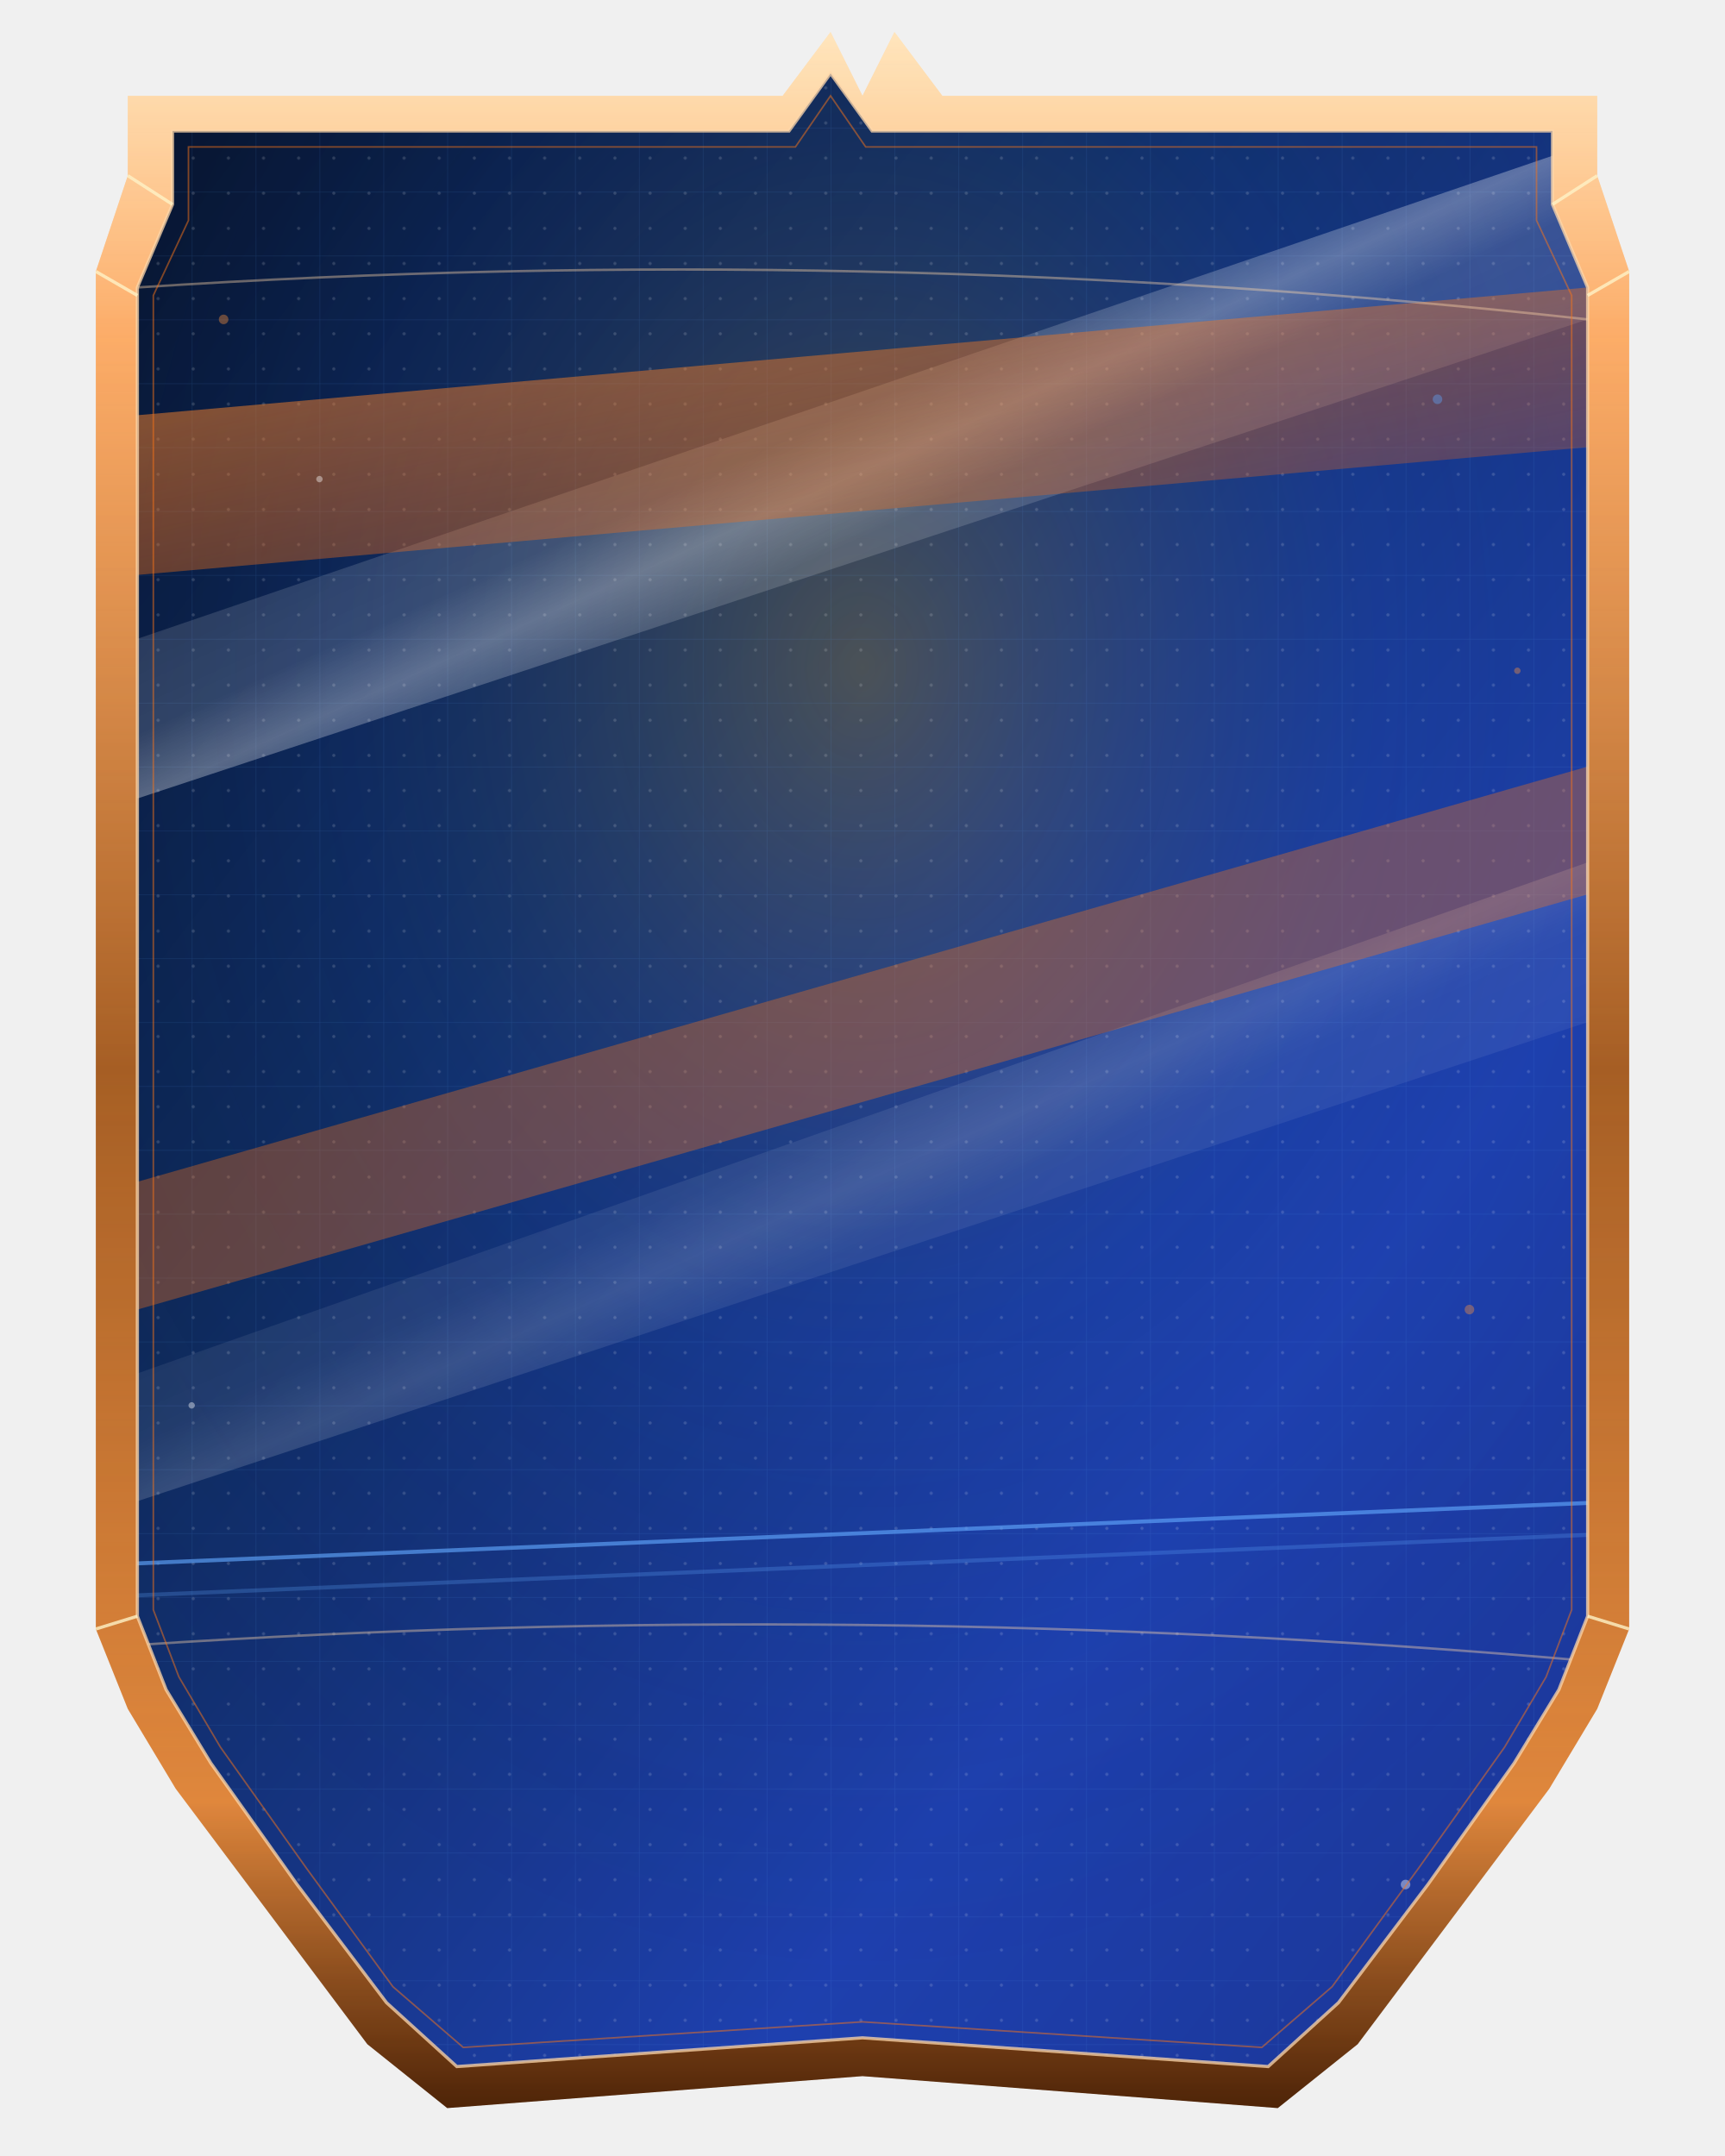
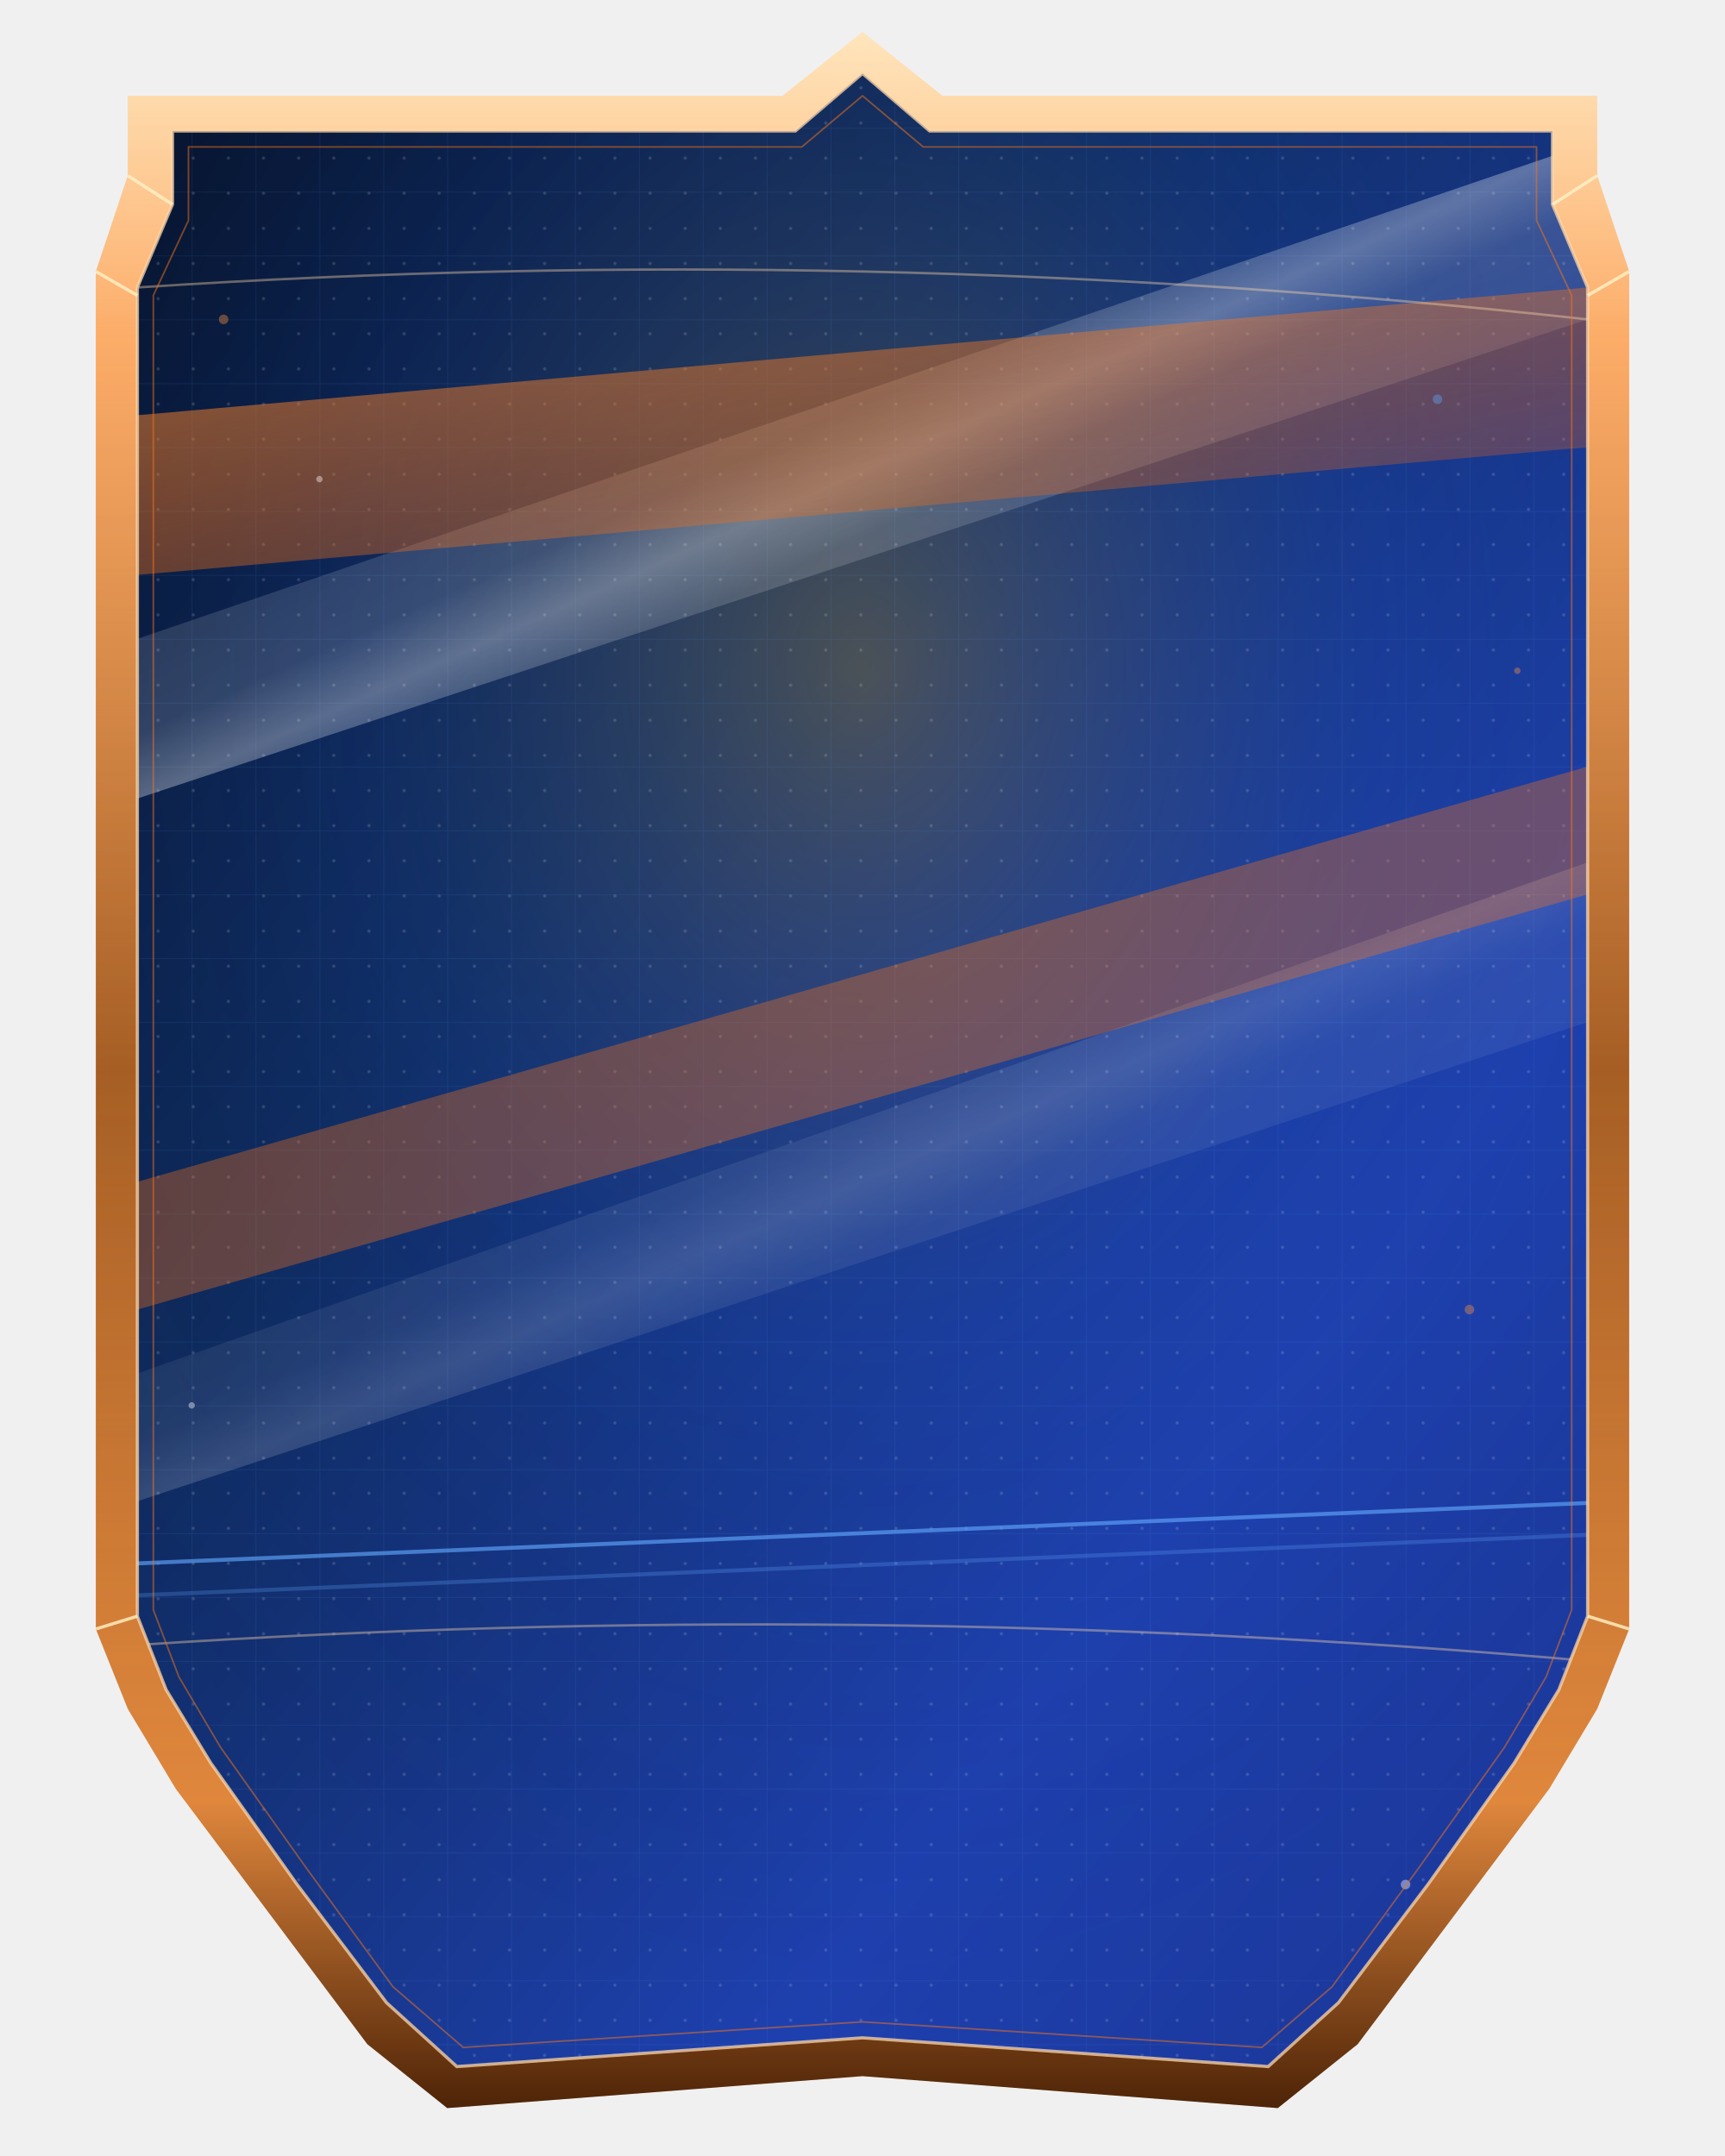
<svg xmlns="http://www.w3.org/2000/svg" viewBox="0 0 1080 1350" width="1080" height="1350">
  <defs>
    <linearGradient id="bg" x1="0" y1="0" x2="1" y2="1">
      <stop offset="0" stop-color="#050f24" />
      <stop offset=".35" stop-color="#0e2a5c" />
      <stop offset=".7" stop-color="#1e40af" />
      <stop offset="1" stop-color="#1a338f" />
    </linearGradient>
    <linearGradient id="sheen" x1="0" y1="0" x2="1" y2="1">
      <stop offset="0" stop-color="#ffffff" stop-opacity="0" />
      <stop offset=".45" stop-color="#ffffff" stop-opacity=".22" />
      <stop offset=".5" stop-color="#ffffff" stop-opacity=".45" />
      <stop offset=".55" stop-color="#ffffff" stop-opacity=".22" />
      <stop offset="1" stop-color="#ffffff" stop-opacity="0" />
    </linearGradient>
    <linearGradient id="orange" x1="0" y1="0" x2="1" y2="1">
      <stop offset="0" stop-color="#fb923c" stop-opacity=".85" />
      <stop offset=".5" stop-color="#f97316" stop-opacity=".55" />
      <stop offset="1" stop-color="#ea580c" stop-opacity=".3" />
    </linearGradient>
    <linearGradient id="frameOuter" x1="0" y1="0" x2="0" y2="1">
      <stop offset="0" stop-color="#ffdca3" />
      <stop offset=".15" stop-color="#fb923c" />
      <stop offset=".5" stop-color="#9a4a0e" />
      <stop offset=".85" stop-color="#fb923c" />
      <stop offset="1" stop-color="#5a2807" />
    </linearGradient>
    <linearGradient id="frameInner" x1="0" y1="0" x2="0" y2="1">
      <stop offset="0" stop-color="#ffffff" stop-opacity=".5" />
      <stop offset=".5" stop-color="#fef3c7" stop-opacity=".2" />
      <stop offset="1" stop-color="#000000" stop-opacity=".3" />
    </linearGradient>
    <radialGradient id="glow" cx=".5" cy=".3" r=".65">
      <stop offset="0" stop-color="#fbbf24" stop-opacity=".25" />
      <stop offset=".5" stop-color="#2563eb" stop-opacity=".1" />
      <stop offset="1" stop-color="#050f24" stop-opacity="0" />
    </radialGradient>
    <pattern id="grid" x="0" y="0" width="40" height="40" patternUnits="userSpaceOnUse">
      <path d="M40 0 L0 0 0 40" fill="none" stroke="#60a5fa" stroke-width=".5" opacity=".18" />
    </pattern>
    <pattern id="dots" x="0" y="0" width="22" height="22" patternUnits="userSpaceOnUse">
      <circle cx="11" cy="11" r="1" fill="#ffffff" opacity=".15" />
    </pattern>
    <clipPath id="shieldOuter">
-       <path d="M80 110 L80 60 L490 60 L520 20 L540 60 L560 20 L590 60 L1000 60 L1000 110 L1020 170 L1020 1020 L1000 1070 L970 1120 L910 1200 L850 1280 L800 1320 L540 1300 L280 1320 L230 1280 L170 1200 L110 1120 L80 1070 L60 1020 L60 170 Z" />
+       <path d="M80 110 L80 60 L490 60 L540 20 L590 60 L1000 60 L1000 110 L1020 170 L1020 1020 L1000 1070 L970 1120 L910 1200 L850 1280 L800 1320 L540 1300 L280 1320 L230 1280 L170 1200 L110 1120 L80 1070 L60 1020 L60 170 Z" />
    </clipPath>
    <clipPath id="shieldInner">
-       <path d="M108 128 L108 82 L494 82 L520 46 L546 82 L972 82 L972 128 L994 180 L994 1012 L976 1058 L948 1104 L894 1180 L838 1254 L794 1294 L540 1276 L286 1294 L242 1254 L186 1180 L132 1104 L104 1058 L86 1012 L86 180 Z" />
+       <path d="M108 128 L108 82 L498 82 L540 46 L582 82 L972 82 L972 128 L994 180 L994 1012 L976 1058 L948 1104 L894 1180 L838 1254 L794 1294 L540 1276 L286 1294 L242 1254 L186 1180 L132 1104 L104 1058 L86 1012 L86 180 Z" />
    </clipPath>
  </defs>
-   <path d="M80 110 L80 60 L490 60 L520 20 L540 60 L560 20 L590 60 L1000 60 L1000 110 L1020 170 L1020 1020 L1000 1070 L970 1120 L910 1200 L850 1280 L800 1320 L540 1300 L280 1320 L230 1280 L170 1200 L110 1120 L80 1070 L60 1020 L60 170 Z" fill="url(#frameOuter)" />
+   <path d="M80 110 L80 60 L490 60 L540 20 L590 60 L1000 60 L1000 110 L1020 170 L1020 1020 L1000 1070 L970 1120 L910 1200 L850 1280 L800 1320 L540 1300 L280 1320 L230 1280 L170 1200 L110 1120 L80 1070 L60 1020 L60 170 Z" fill="url(#frameOuter)" />
  <g clip-path="url(#shieldOuter)">
    <rect x="40" y="10" width="1000" height="1320" fill="url(#frameInner)" opacity=".6" />
  </g>
  <g clip-path="url(#shieldInner)">
    <rect x="40" y="20" width="1000" height="1320" fill="url(#bg)" />
    <rect x="40" y="20" width="1000" height="1320" fill="url(#glow)" />
    <rect x="40" y="20" width="1000" height="1320" fill="url(#grid)" />
    <rect x="40" y="20" width="1000" height="1320" fill="url(#dots)" />
    <path d="M86 400 L994 90 L994 200 L86 500 Z" fill="url(#sheen)" opacity=".7" />
    <path d="M86 860 L994 540 L994 640 L86 940 Z" fill="url(#sheen)" opacity=".35" />
    <path d="M86 260 L994 180 L994 280 L86 360 Z" fill="url(#orange)" opacity=".7" />
    <path d="M86 740 L994 480 L994 560 L86 820 Z" fill="#f97316" opacity=".35" />
    <g stroke="#fed7aa" stroke-width="1.5" opacity=".4" fill="none">
      <path d="M86 180 Q540 150 994 200" />
      <path d="M86 1030 Q540 1000 994 1040" />
    </g>
    <g stroke="#60a5fa" stroke-width="2.5" opacity=".65" fill="none">
      <path d="M60 980 L1020 940" />
      <path d="M60 1000 L1020 960" opacity=".4" />
    </g>
    <g opacity=".4">
      <circle cx="140" cy="200" r="3" fill="#fb923c" />
      <circle cx="200" cy="300" r="2" fill="#ffffff" />
      <circle cx="900" cy="250" r="3" fill="#60a5fa" />
      <circle cx="950" cy="420" r="2" fill="#fb923c" />
      <circle cx="120" cy="880" r="2" fill="#ffffff" />
      <circle cx="920" cy="820" r="3" fill="#fb923c" />
      <circle cx="150" cy="1150" r="2" fill="#60a5fa" />
      <circle cx="880" cy="1180" r="3" fill="#ffffff" />
    </g>
  </g>
-   <path d="M108 128 L108 82 L494 82 L520 46 L546 82 L972 82 L972 128 L994 180 L994 1012 L976 1058 L948 1104 L894 1180 L838 1254 L794 1294 L540 1276 L286 1294 L242 1254 L186 1180 L132 1104 L104 1058 L86 1012 L86 180 Z" fill="none" stroke="#fed7aa" stroke-width="2" opacity=".75" />
-   <path d="M118 138 L118 92 L498 92 L520 60 L542 92 L962 92 L962 138 L984 185 L984 1008 L968 1050 L942 1094 L888 1170 L834 1244 L790 1282 L540 1266 L290 1282 L246 1244 L192 1170 L138 1094 L112 1050 L96 1008 L96 185 Z" fill="none" stroke="#f97316" stroke-width="1" opacity=".5" />
+   <path d="M108 128 L108 82 L498 82 L540 46 L582 82 L972 82 L972 128 L994 180 L994 1012 L976 1058 L948 1104 L894 1180 L838 1254 L794 1294 L540 1276 L286 1294 L242 1254 L186 1180 L132 1104 L104 1058 L86 1012 L86 180 Z" fill="none" stroke="#fed7aa" stroke-width="2" opacity=".75" />
+   <path d="M118 138 L118 92 L502 92 L540 60 L578 92 L962 92 L962 138 L984 185 L984 1008 L968 1050 L942 1094 L888 1170 L834 1244 L790 1282 L540 1266 L290 1282 L246 1244 L192 1170 L138 1094 L112 1050 L96 1008 L96 185 Z" fill="none" stroke="#f97316" stroke-width="1" opacity=".5" />
  <g opacity=".8">
    <path d="M80 110 L108 128 M1000 110 L972 128" stroke="#fef3c7" stroke-width="2" />
    <path d="M60 170 L86 185 M1020 170 L994 185" stroke="#fef3c7" stroke-width="2" />
    <path d="M60 1020 L86 1012 M1020 1020 L994 1012" stroke="#fef3c7" stroke-width="2" />
  </g>
</svg>
